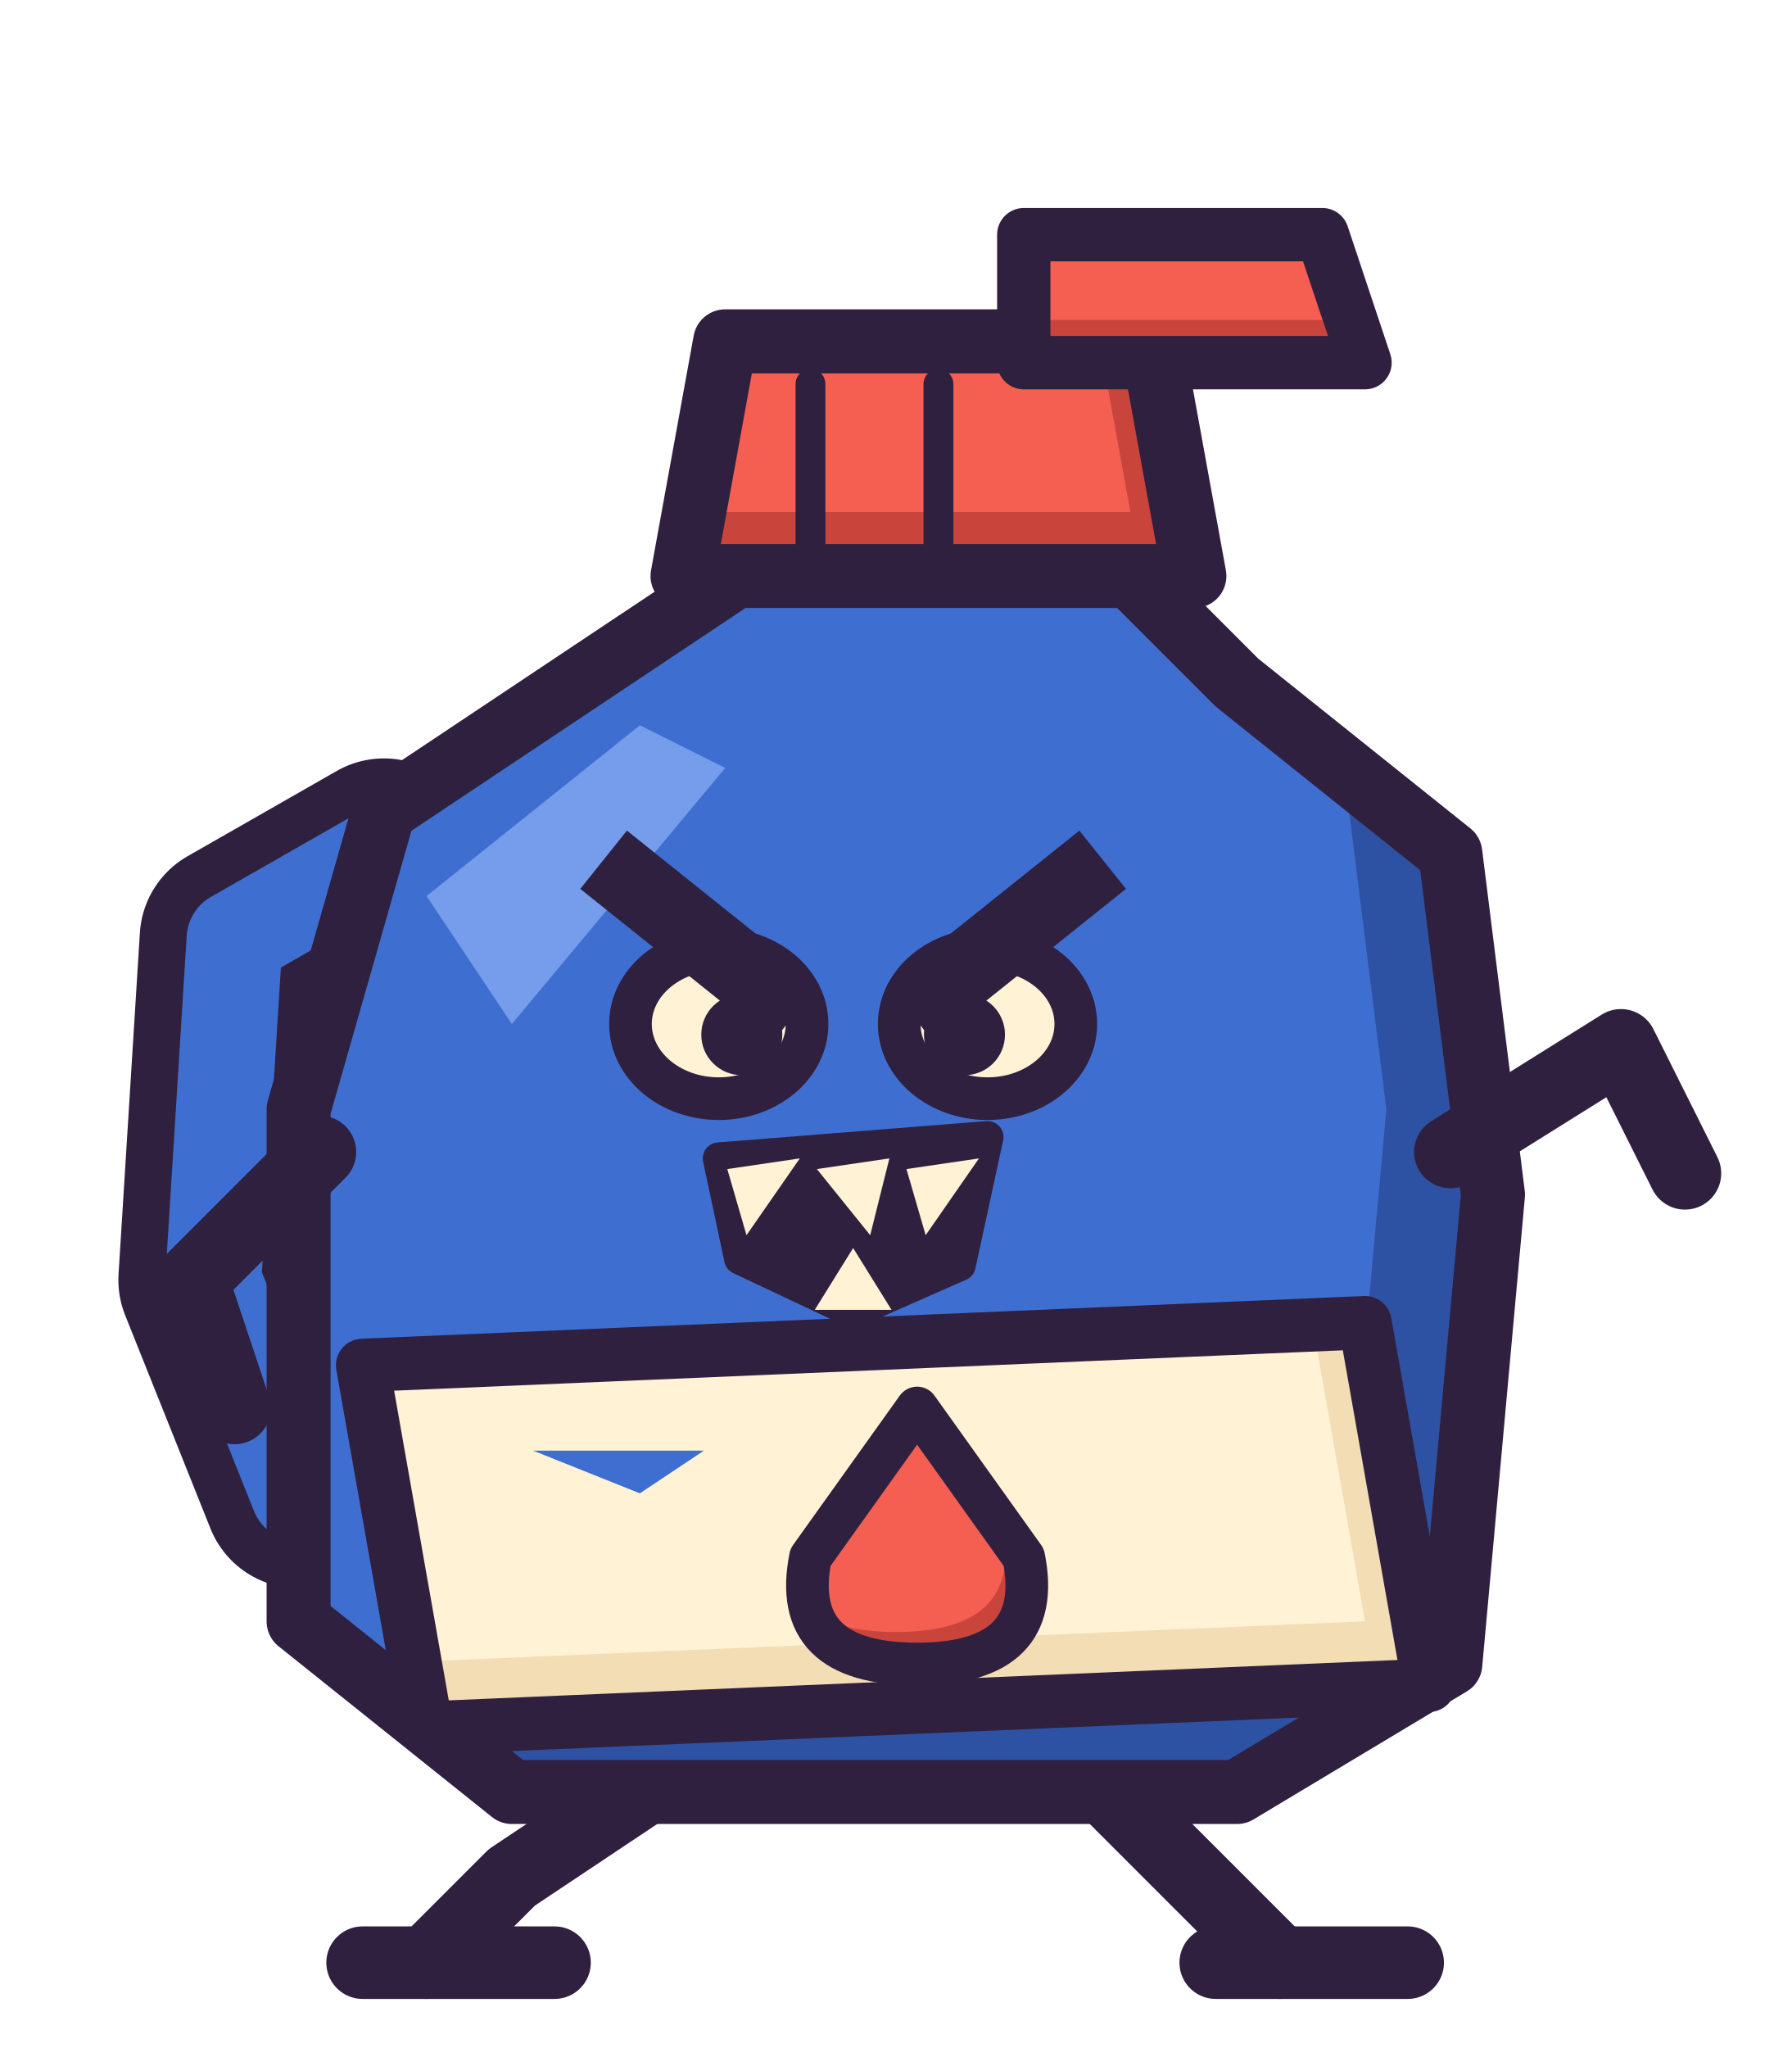
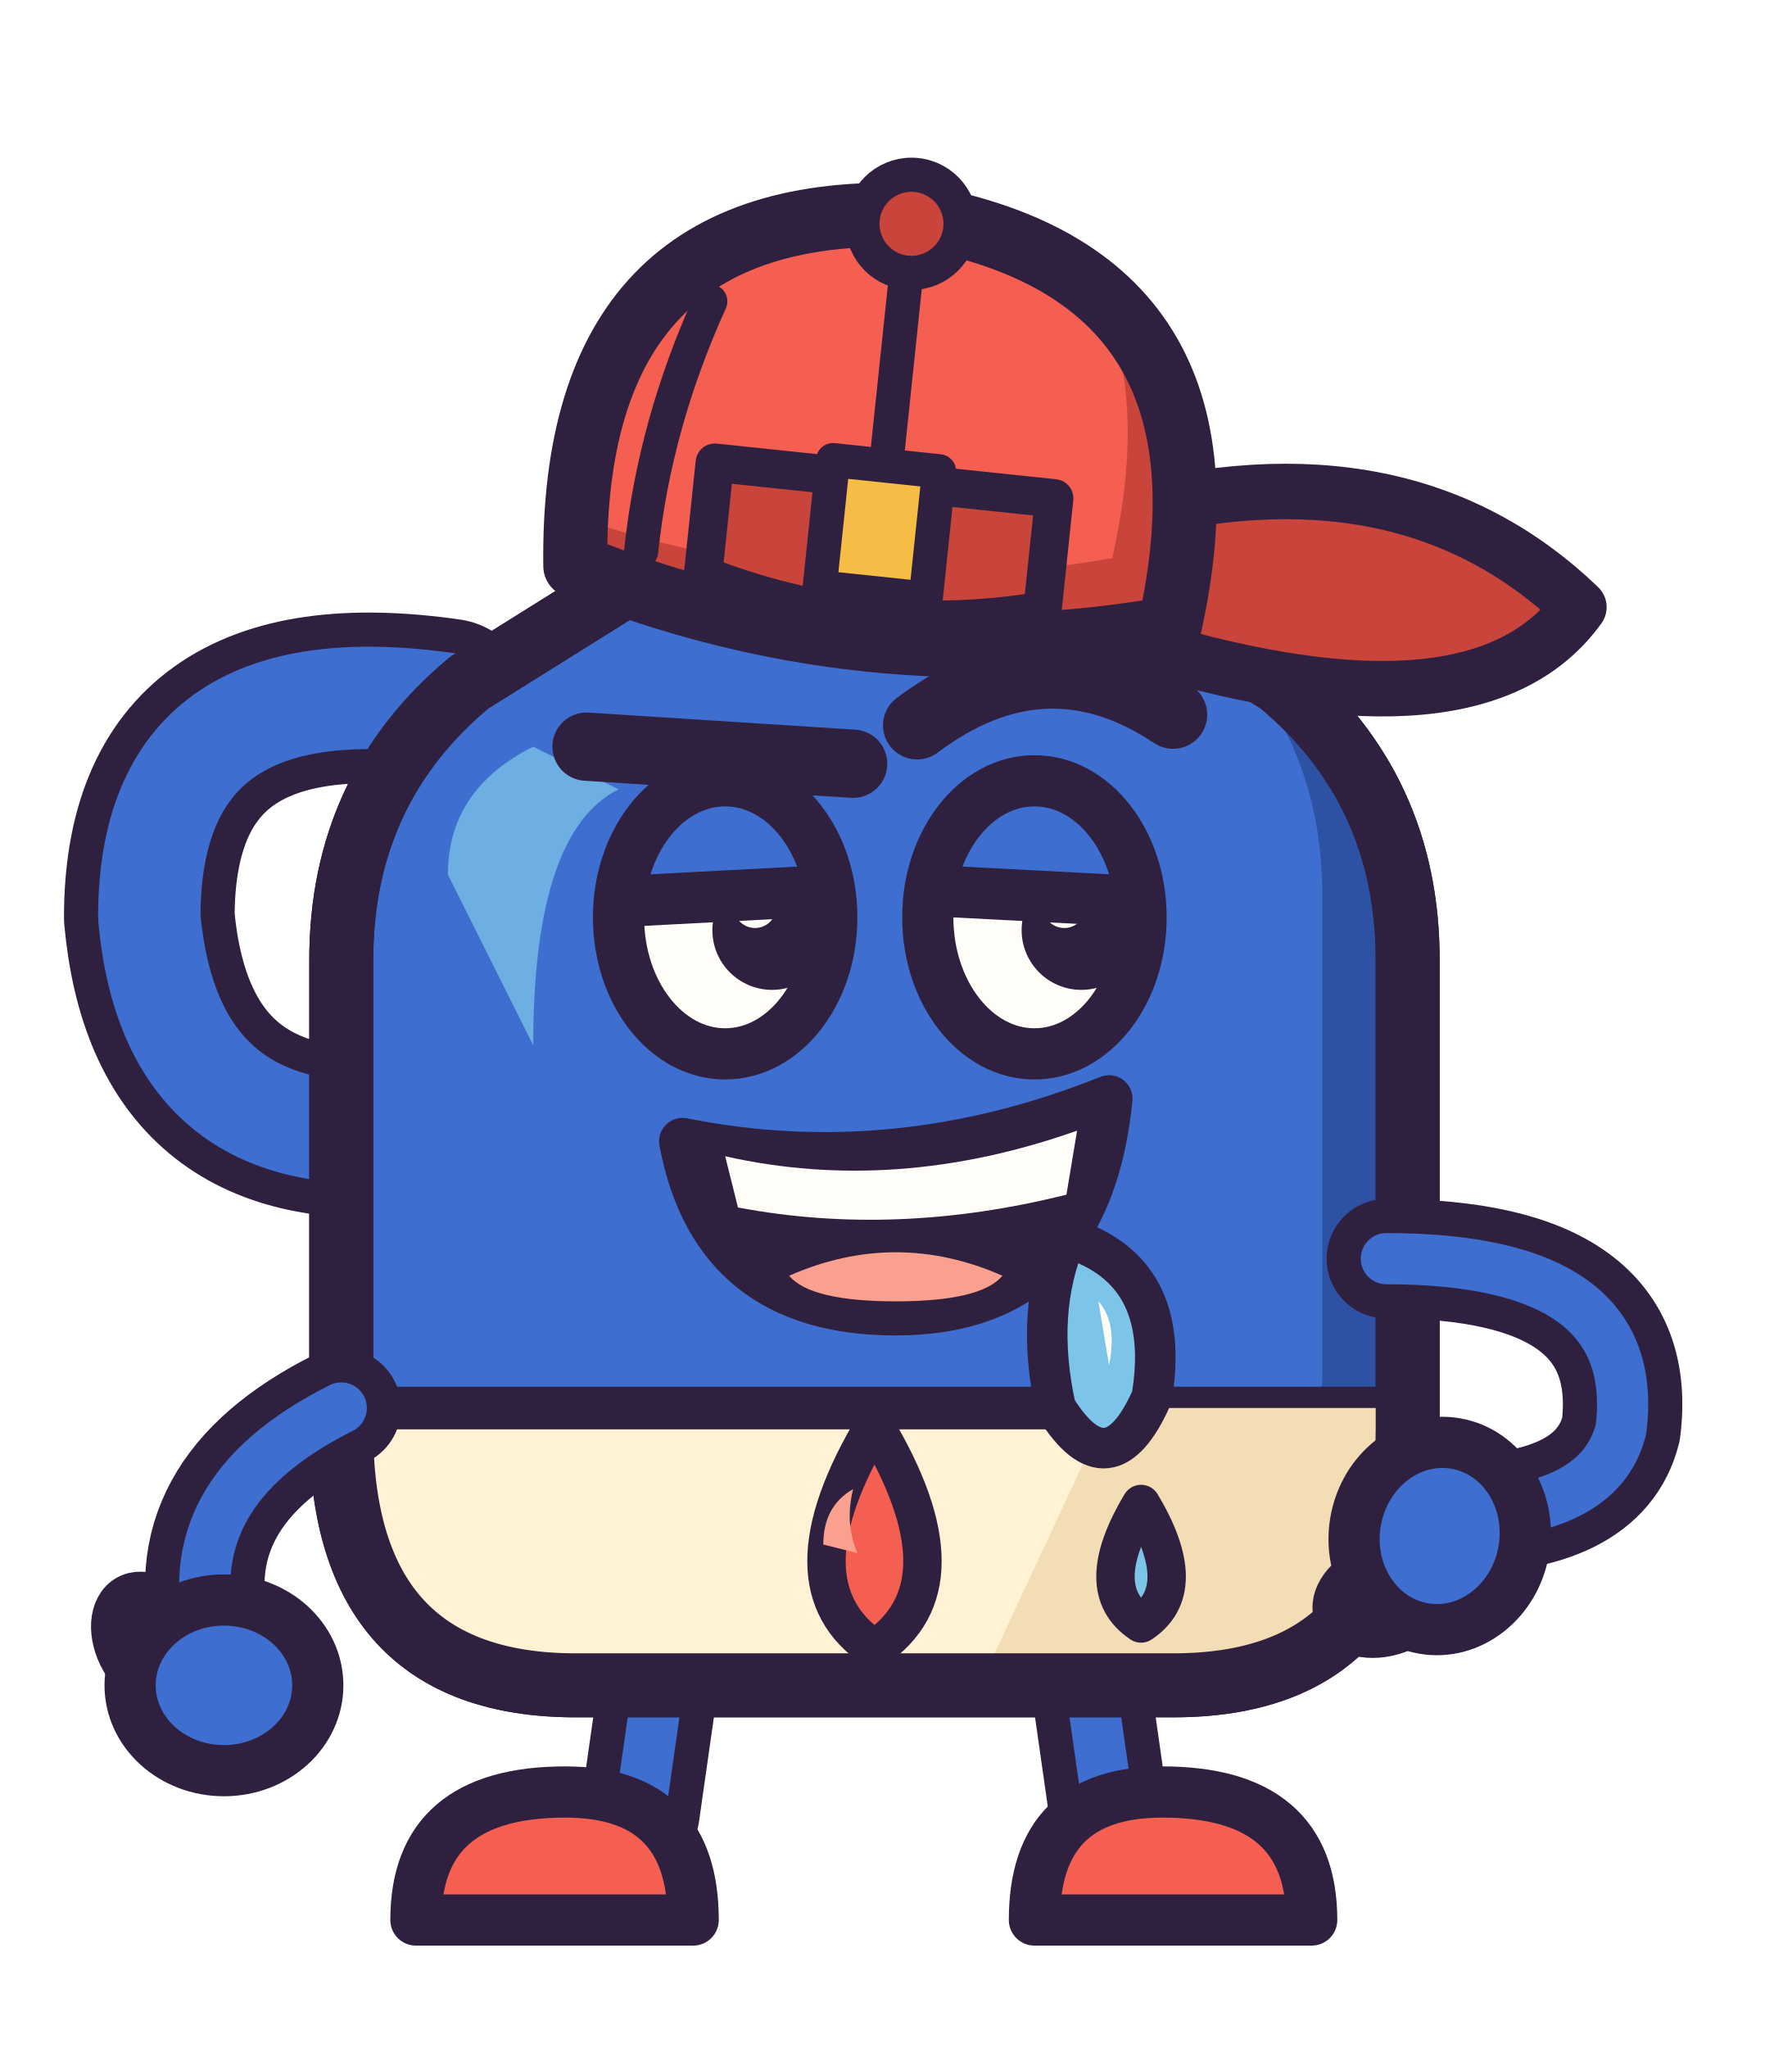
<svg xmlns="http://www.w3.org/2000/svg" width="84" height="96" viewBox="0 0 84 96">
-   <path d="M30 84L24 88L20 92" fill="none" stroke="#30203F" stroke-width="3.4" stroke-linecap="round" stroke-linejoin="round" />
-   <path d="M17 92L26 92" fill="none" stroke="#30203F" stroke-width="3.4" stroke-linecap="round" stroke-linejoin="round" />
-   <path d="M52 84L56 88L60 92" fill="none" stroke="#30203F" stroke-width="3.4" stroke-linecap="round" stroke-linejoin="round" />
-   <path d="M57 92L66 92" fill="none" stroke="#30203F" stroke-width="3.4" stroke-linecap="round" stroke-linejoin="round" />
-   <g transform="translate(42 91) scale(1 1) translate(-42 -91)">
-     <path d="M18 40L11 44L10 60L14 70L20 68" fill="none" stroke="#30203F" stroke-width="8.9" stroke-linecap="round" stroke-linejoin="round" />
-     <path d="M18 40L11 44L10 60L14 70L20 68" fill="none" stroke="#3E6FD0" stroke-width="4.5" stroke-linecap="round" stroke-linejoin="round" />
+   <g transform="translate(0 -1)">
+     <path d="M31 79L30 86" fill="none" stroke="#30203F" stroke-width="5.6" stroke-linecap="round" stroke-linejoin="round" />
+     <path d="M31 79L30 86" fill="none" stroke="#3E6FD0" stroke-width="2.4" stroke-linecap="round" stroke-linejoin="round" />
+     <path d="M32.5 91Q32.5 85 26.5 85Q19.5 85 19.5 91Z" fill="#F45F52" stroke="#30203F" stroke-width="2.4" stroke-linejoin="round" />
+     <path d="M51 79L52 86" fill="none" stroke="#30203F" stroke-width="5.6" stroke-linecap="round" stroke-linejoin="round" />
+     <path d="M51 79L52 86" fill="none" stroke="#3E6FD0" stroke-width="2.4" stroke-linecap="round" stroke-linejoin="round" />
+     <path d="M48.5 91Q48.5 85 54.5 85Q61.5 85 61.5 91Z" fill="#F45F52" stroke="#30203F" stroke-width="2.4" stroke-linejoin="round" />
+     <path d="M21 34Q7 32 7 44Q8 55 19 54" fill="none" stroke="#30203F" stroke-width="8" stroke-linecap="round" stroke-linejoin="round" />
+     <path d="M21 34Q7 32 7 44Q8 55 19 54" fill="none" stroke="#3E6FD0" stroke-width="4.8" stroke-linecap="round" stroke-linejoin="round" />
    <g>
      <clipPath id="c1">
-         <path d="M14 52L18 38L30 30L36 26L52 26L58 32L68 40L70 56L68 78L58 84L24 84L14 76Z" />
+         <path d="M30 28Q34 22 41 22Q48 22 52 28L60 33Q66 38 66 46L66 68Q66 80 55 80L27 80Q16 80 16 68L16 46Q16 38 22 33Z" />
      </clipPath>
-       <path d="M14 52L18 38L30 30L36 26L52 26L58 32L68 40L70 56L68 78L58 84L24 84L14 76Z" fill="#2D52A3" />
+       <path d="M30 28Q34 22 41 22Q48 22 52 28L60 33Q66 38 66 46L66 68Q66 80 55 80L27 80Q16 80 16 68L16 46Q16 38 22 33Z" fill="#2D52A3" />
      <g clip-path="url(#c1)">
-         <path transform="translate(-5 -4)" d="M14 52L18 38L30 30L36 26L52 26L58 32L68 40L70 56L68 78L58 84L24 84L14 76Z" fill="#3E6FD0" />
+         <path transform="translate(-4 -3)" d="M30 28Q34 22 41 22Q48 22 52 28L60 33Q66 38 66 46L66 68Q66 80 55 80L27 80Q16 80 16 68L16 46Q16 38 22 33Z" fill="#3E6FD0" />
      </g>
-       <path d="M14 52L18 38L30 30L36 26L52 26L58 32L68 40L70 56L68 78L58 84L24 84L14 76Z" fill="none" stroke="#30203F" stroke-width="3" stroke-linejoin="round" />
+       <path d="M30 28Q34 22 41 22Q48 22 52 28L60 33Q66 38 66 46L66 68Q66 80 55 80L27 80Q16 80 16 68L16 46Q16 38 22 33Z" fill="none" stroke="#30203F" stroke-width="3" stroke-linejoin="round" />
    </g>
-     <path d="M20 42L30 34L34 36L24 48Z" fill="#7FA4F0" opacity=".85" />
-     <g>
-       <clipPath id="c2">
-         <path d="M17 64L64 62L67 79L20 81Z" />
-       </clipPath>
-       <path d="M17 64L64 62L67 79L20 81Z" fill="#F2DDB4" />
-       <g clip-path="url(#c2)">
-         <path transform="translate(-3 -3)" d="M17 64L64 62L67 79L20 81Z" fill="#FFF2D5" />
+     <path d="M21 42Q21 38 25 36L29 38Q25 40 25 50Z" fill="#7CC4E8" opacity=".75" />
+     <clipPath id="c2">
+       <path d="M30 28Q34 22 41 22Q48 22 52 28L60 33Q66 38 66 46L66 68Q66 80 55 80L27 80Q16 80 16 68L16 46Q16 38 22 33Z" />
+     </clipPath>
+     <g clip-path="url(#c2)">
+       <rect x="8" y="67" width="68" height="16" fill="#FFF2D5" />
+       <path d="M8 67L76 67" fill="none" stroke="#30203F" stroke-width="2" stroke-linecap="round" stroke-linejoin="round" />
+       <path d="M52 67L74 67L74 82L45 82Z" fill="#F2DDB4" />
+     </g>
+     <path d="M30 28Q34 22 41 22Q48 22 52 28L60 33Q66 38 66 46L66 68Q66 80 55 80L27 80Q16 80 16 68L16 46Q16 38 22 33Z" fill="none" stroke="#30203F" stroke-width="3" stroke-linecap="round" stroke-linejoin="round" />
+     <path d="M41 67.8Q45.5 75.3 41 78.3Q36.5 75.3 41 67.8Z" fill="#F45F52" stroke="#30203F" stroke-width="1.8" stroke-linejoin="round" />
+     <path d="M38.6 73.4Q38.6 71.6 40 70.8Q39.6 72.4 40.2 73.8Z" fill="#F9A08F" />
+     <path d="M16 67Q8 71 10 78" fill="none" stroke="#30203F" stroke-width="5.6" stroke-linecap="round" stroke-linejoin="round" />
+     <path d="M16 67Q8 71 10 78" fill="none" stroke="#3E6FD0" stroke-width="2.4" stroke-linecap="round" stroke-linejoin="round" />
+     <g transform="rotate(0 10.5 80)">
+       <g transform="rotate(-30 7.2 78)">
+         <path d="M5.6 78A1.6 2.4 0 1 0 8.8 78A1.6 2.4 0 1 0 5.6 78Z" fill="#3E6FD0" stroke="#30203F" stroke-width="2.2" stroke-linejoin="round" />
      </g>
-       <path d="M17 64L64 62L67 79L20 81Z" fill="none" stroke="#30203F" stroke-width="2.5" stroke-linejoin="round" />
+       <path d="M6.1 80A4.4 4 0 1 0 14.9 80A4.4 4 0 1 0 6.1 80Z" fill="#3E6FD0" stroke="#30203F" stroke-width="2.4" stroke-linejoin="round" />
    </g>
-     <g>
-       <clipPath id="c3">
-         <path d="M43 66 L38 73 Q37 78 43 78 Q49 78 48 73 Z" />
-       </clipPath>
-       <path d="M43 66 L38 73 Q37 78 43 78 Q49 78 48 73 Z" fill="#C9443B" />
-       <g clip-path="url(#c3)">
-         <path transform="translate(-1 -1.5)" d="M43 66 L38 73 Q37 78 43 78 Q49 78 48 73 Z" fill="#F45F52" />
+     <path d="M65 60Q77 60 76 68Q75 72 68 72" fill="none" stroke="#30203F" stroke-width="5.6" stroke-linecap="round" stroke-linejoin="round" />
+     <path d="M65 60Q77 60 76 68Q75 72 68 72" fill="none" stroke="#3E6FD0" stroke-width="2.4" stroke-linecap="round" stroke-linejoin="round" />
+     <g transform="rotate(-80 67.5 73)">
+       <g transform="rotate(-30 64.2 71)">
+         <path d="M62.6 71A1.6 2.4 0 1 0 65.8 71A1.6 2.4 0 1 0 62.6 71Z" fill="#3E6FD0" stroke="#30203F" stroke-width="2.2" stroke-linejoin="round" />
      </g>
-       <path d="M43 66 L38 73 Q37 78 43 78 Q49 78 48 73 Z" fill="none" stroke="#30203F" stroke-width="2" stroke-linejoin="round" />
+       <path d="M63.1 73A4.4 4 0 1 0 71.9 73A4.4 4 0 1 0 63.1 73Z" fill="#3E6FD0" stroke="#30203F" stroke-width="2.4" stroke-linejoin="round" />
    </g>
-     <path d="M25 68L33 68L30 70Z" fill="#3E6FD0" />
-     <ellipse cx="33.7" cy="48" rx="4.14" ry="3.5" fill="#FFF2D5" stroke="#30203F" stroke-width="2" />
-     <circle cx="34.78" cy="48.5" r="1.9" fill="#30203F" />
-     <ellipse cx="46.3" cy="48" rx="4.14" ry="3.5" fill="#FFF2D5" stroke="#30203F" stroke-width="2" />
-     <circle cx="45.22" cy="48.5" r="1.9" fill="#30203F" />
-     <path d="M28.3 40.3L37.3 47.5" fill="none" stroke="#30203F" stroke-width="3.5" stroke-linecap="butt" stroke-linejoin="round" />
-     <path d="M51.7 40.3L42.7 47.5" fill="none" stroke="#30203F" stroke-width="3.5" stroke-linecap="butt" stroke-linejoin="round" />
-     <path d="M33.7 54.3L46.3 53.3L45 59.3L40 61.5L34.7 59Z" fill="#30203F" stroke="#30203F" stroke-width="1.5" stroke-linejoin="round" />
-     <path d="M34.1 54.8L37.5 54.3L35 57.9Z" fill="#FFF2D5" />
-     <path d="M38.3 54.8L41.7 54.3L40.8 57.9Z" fill="#FFF2D5" />
-     <path d="M42.5 54.8L45.9 54.3L43.4 57.9Z" fill="#FFF2D5" />
-     <path d="M38.2 61.4L41.8 61.4L40 58.5Z" fill="#FFF2D5" />
-     <g>
-       <clipPath id="c4">
-         <path d="M34 16L54 16L56 27L32 27Z" />
-       </clipPath>
-       <path d="M34 16L54 16L56 27L32 27Z" fill="#C9443B" />
-       <g clip-path="url(#c4)">
-         <path transform="translate(-3 -3)" d="M34 16L54 16L56 27L32 27Z" fill="#F45F52" />
+     <clipPath id="c3">
+       <ellipse cx="34" cy="44" rx="5" ry="6.4" />
+     </clipPath>
+     <ellipse cx="34" cy="44" rx="5" ry="6.4" fill="#FFFDF7" />
+     <g clip-path="url(#c3)">
+       <circle cx="36.2" cy="44.6" r="2.8" fill="#30203F" />
+       <circle cx="35.4" cy="43.5" r="1" fill="#FFFDF7" />
+       <g transform="rotate(-3 34 43)">
+         <rect x="24" y="24.8" width="20" height="18.2" fill="#3E6FD0" />
+         <path d="M24 43L44 43" fill="none" stroke="#30203F" stroke-width="2.4" stroke-linecap="round" stroke-linejoin="round" />
      </g>
-       <path d="M34 16L54 16L56 27L32 27Z" fill="none" stroke="#30203F" stroke-width="3" stroke-linejoin="round" />
    </g>
-     <g>
-       <clipPath id="c5">
-         <path d="M48 11L62 11L64 17L48 17Z" />
-       </clipPath>
-       <path d="M48 11L62 11L64 17L48 17Z" fill="#C9443B" />
-       <g clip-path="url(#c5)">
-         <path transform="translate(-2 -2)" d="M48 11L62 11L64 17L48 17Z" fill="#F45F52" />
+     <ellipse cx="34" cy="44" rx="5" ry="6.4" fill="none" stroke="#30203F" stroke-width="2.4" />
+     <clipPath id="c4">
+       <ellipse cx="48.5" cy="44" rx="5" ry="6.4" />
+     </clipPath>
+     <ellipse cx="48.5" cy="44" rx="5" ry="6.4" fill="#FFFDF7" />
+     <g clip-path="url(#c4)">
+       <circle cx="50.7" cy="44.6" r="2.8" fill="#30203F" />
+       <circle cx="49.9" cy="43.5" r="1" fill="#FFFDF7" />
+       <g transform="rotate(3 48.5 43)">
+         <rect x="38.5" y="24.8" width="20" height="18.2" fill="#3E6FD0" />
+         <path d="M38.5 43L58.5 43" fill="none" stroke="#30203F" stroke-width="2.4" stroke-linecap="round" stroke-linejoin="round" />
      </g>
-       <path d="M48 11L62 11L64 17L48 17Z" fill="none" stroke="#30203F" stroke-width="2.5" stroke-linejoin="round" />
    </g>
-     <path d="M38 18L38 26" fill="none" stroke="#30203F" stroke-width="1.4" stroke-linecap="round" stroke-linejoin="round" />
-     <path d="M44 18L44 26" fill="none" stroke="#30203F" stroke-width="1.4" stroke-linecap="round" stroke-linejoin="round" />
+     <ellipse cx="48.5" cy="44" rx="5" ry="6.4" fill="none" stroke="#30203F" stroke-width="2.4" />
+     <path d="M27.5 36L40 36.8" fill="none" stroke="#30203F" stroke-width="3.2" stroke-linecap="round" stroke-linejoin="round" />
+     <path d="M43 35Q49 30.5 55 34.5" fill="none" stroke="#30203F" stroke-width="3.2" stroke-linecap="round" stroke-linejoin="round" />
+     <path d="M32 54.5Q42 56.5 52 52.5Q51 62.5 42 62.5Q33.5 62.5 32 54.5Z" fill="#30203F" stroke="#30203F" stroke-width="2.2" stroke-linejoin="round" />
+     <path d="M34 55.2Q42 57 50.5 54L50 57Q42 59 34.6 57.6Z" fill="#FFFDF7" />
+     <path d="M37 60.8Q42 58.6 47 60.8Q46 62 42 62Q38 62 37 60.8Z" fill="#F9A08F" />
+     <path d="M50 59Q55 60.5 54 66.5Q52 71 49.5 67Q48.5 62.5 50 59Z" fill="#7CC4E8" stroke="#30203F" stroke-width="1.9" stroke-linejoin="round" />
+     <path d="M51.5 62Q52.4 63 52 65" fill="#FFFDF7" />
+     <path d="M53.5 71.5Q55.9 75.5 53.5 77.1Q51.1 75.5 53.5 71.5Z" fill="#7CC4E8" stroke="#30203F" stroke-width="1.8" stroke-linejoin="round" />
+     <g transform="rotate(6 41 28)">
+       <path d="M52 24Q65 19 74 26Q70 33 54 30Z" fill="#C9443B" stroke="#30203F" stroke-width="2.6" stroke-linejoin="round" />
+       <g>
+         <clipPath id="c5">
+           <path d="M27 29Q25 12 41 11Q57 12 55 29Q41 33 27 29Z" />
+         </clipPath>
+         <path d="M27 29Q25 12 41 11Q57 12 55 29Q41 33 27 29Z" fill="#C9443B" />
+         <g clip-path="url(#c5)">
+           <path transform="translate(-3 -3)" d="M27 29Q25 12 41 11Q57 12 55 29Q41 33 27 29Z" fill="#F45F52" />
+         </g>
+         <path d="M27 29Q25 12 41 11Q57 12 55 29Q41 33 27 29Z" fill="none" stroke="#30203F" stroke-width="3" stroke-linejoin="round" />
+       </g>
+       <path d="M41 13L41 27" fill="none" stroke="#30203F" stroke-width="1.6" stroke-linecap="round" stroke-linejoin="round" />
+       <path d="M32 16Q30 22 30 28" fill="none" stroke="#30203F" stroke-width="1.6" stroke-linecap="round" stroke-linejoin="round" />
+       <circle cx="41" cy="11.4" r="2.3" fill="#C9443B" stroke="#30203F" stroke-width="1.6" />
+       <path d="M33 23.5L49 23.5L49 28.8Q41 31 33 28.8Z" fill="#C9443B" stroke="#30203F" stroke-width="1.8" stroke-linejoin="round" />
+       <path d="M38.5 22.8L43.5 22.8L43.5 28.8L38.5 28.8Z" fill="#F5BD45" stroke="#30203F" stroke-width="1.6" stroke-linejoin="round" />
+     </g>
  </g>
-   <path d="M68 54L76 49L79 55" fill="none" stroke="#30203F" stroke-width="3.4" stroke-linecap="round" stroke-linejoin="round" />
-   <path d="M15 54L9 60L11 66" fill="none" stroke="#30203F" stroke-width="3.4" stroke-linecap="round" stroke-linejoin="round" />
</svg>
